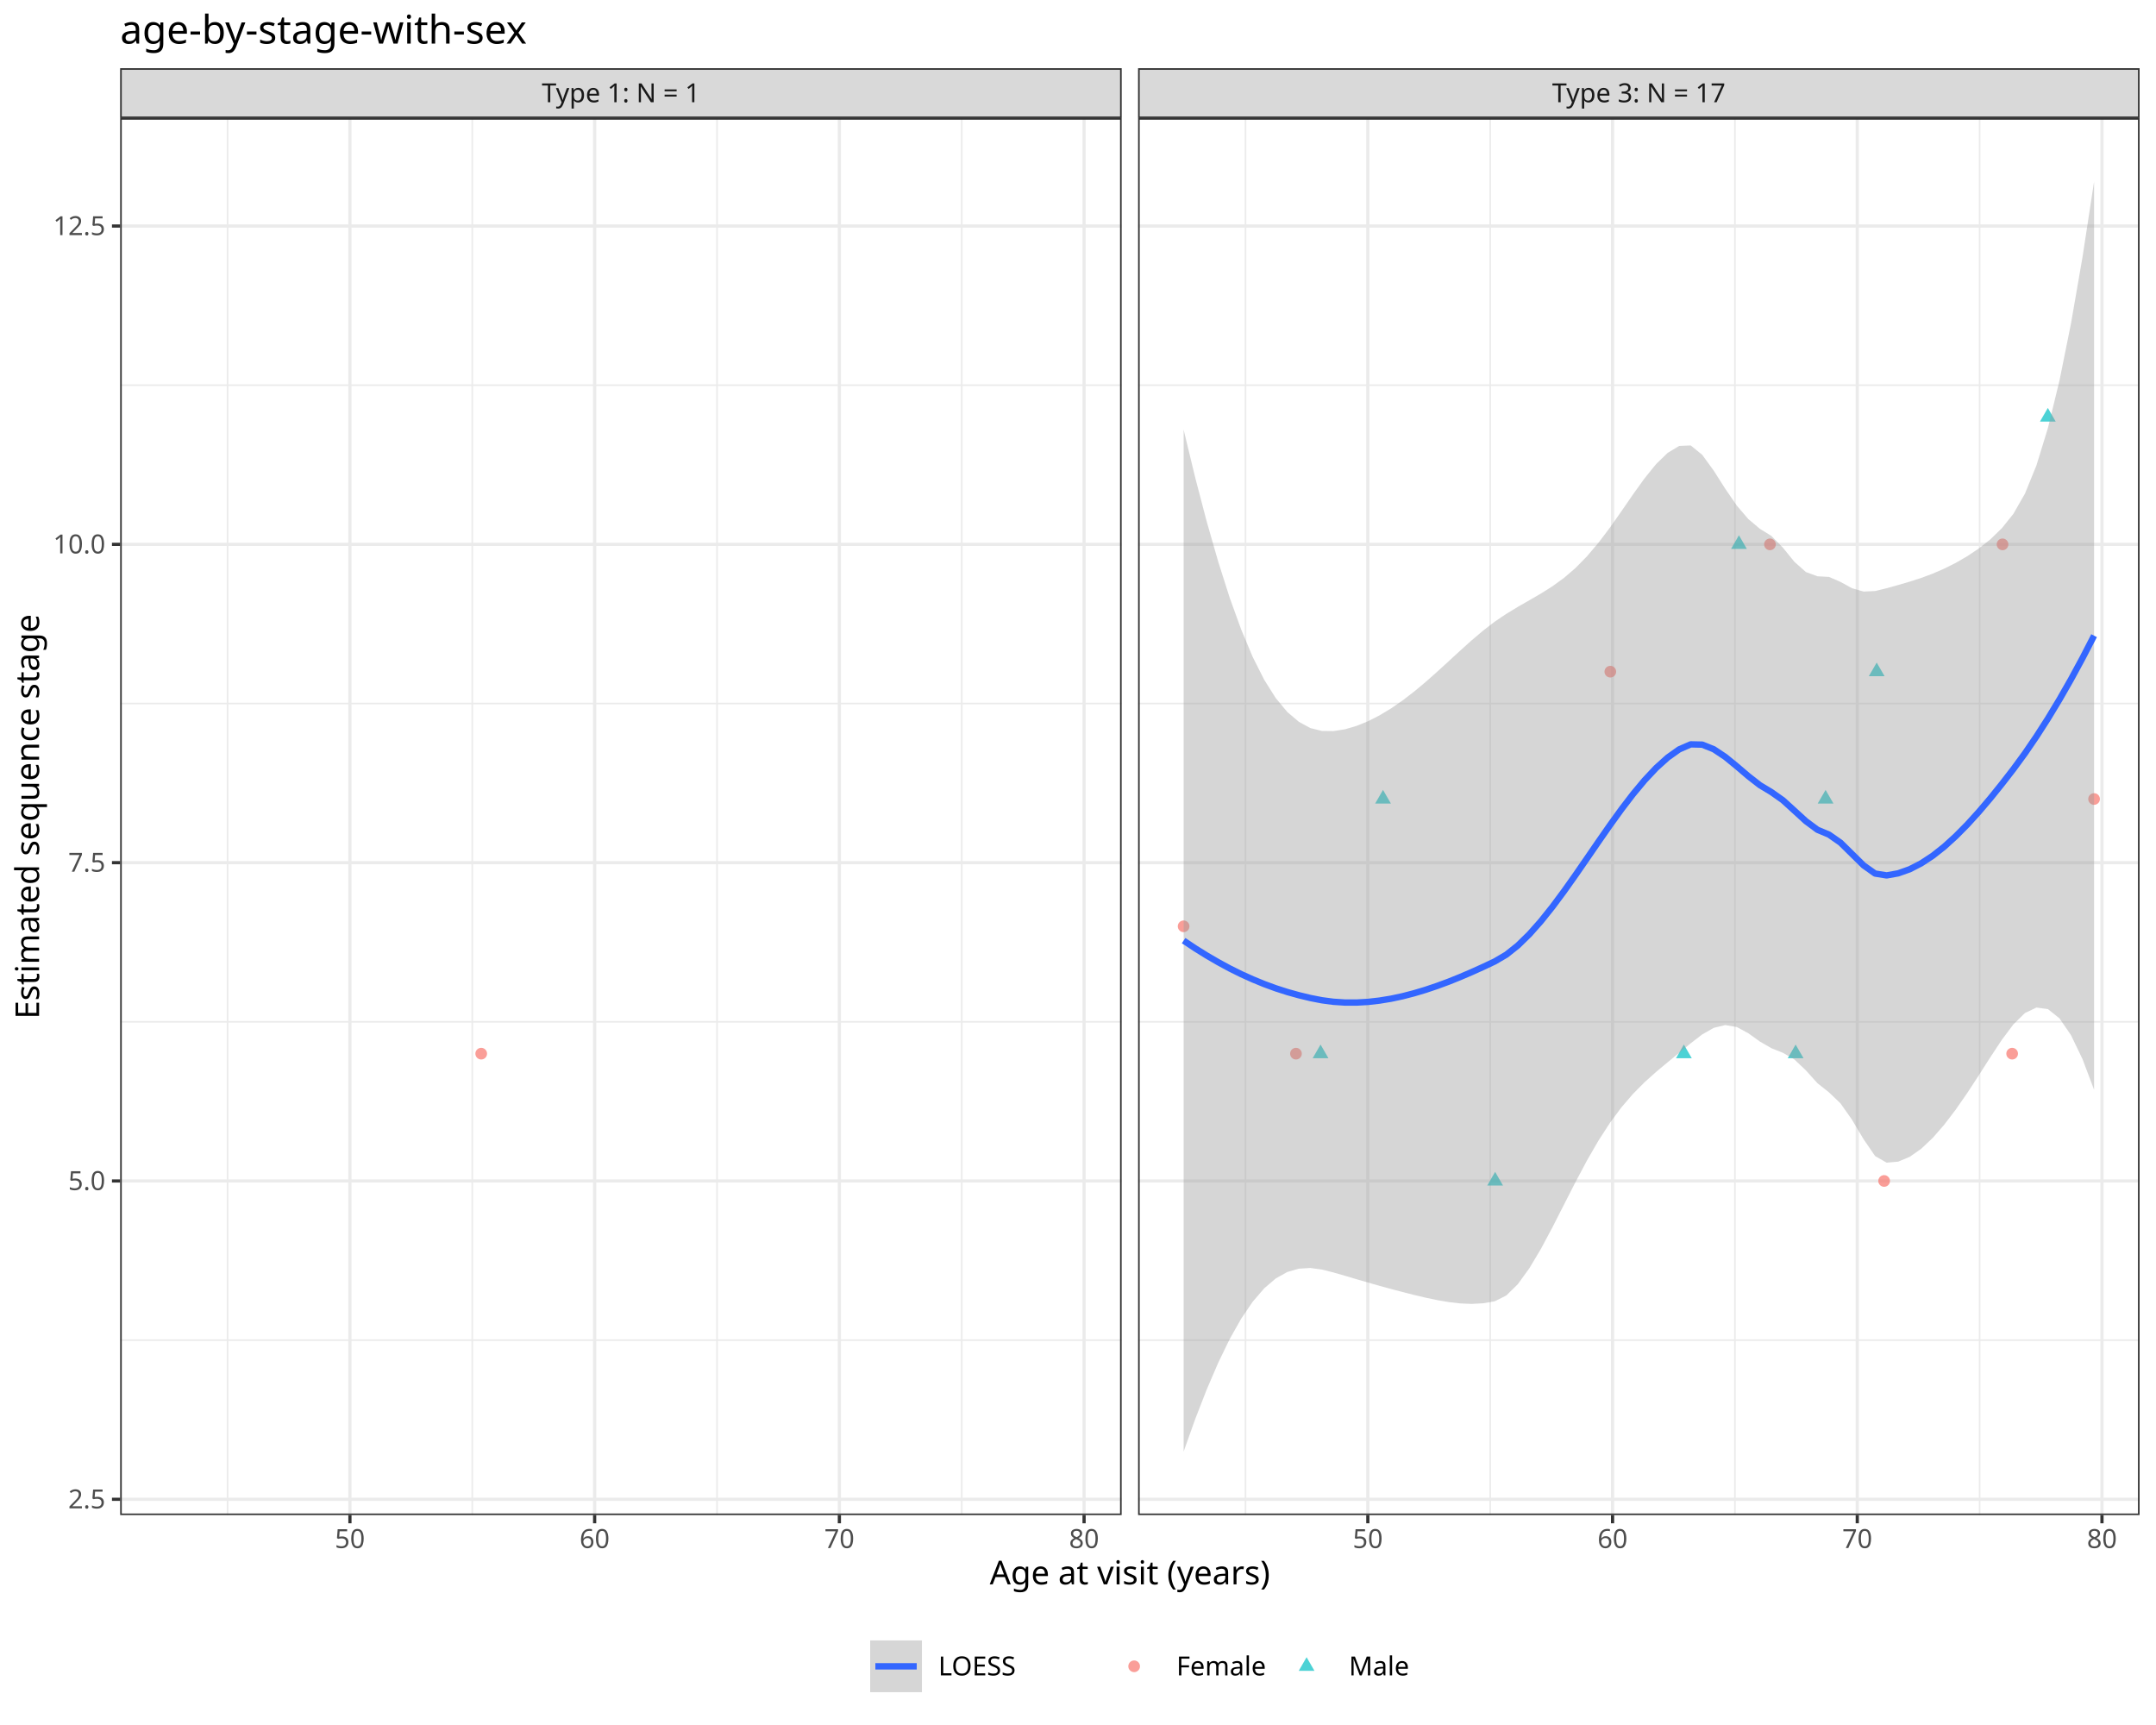
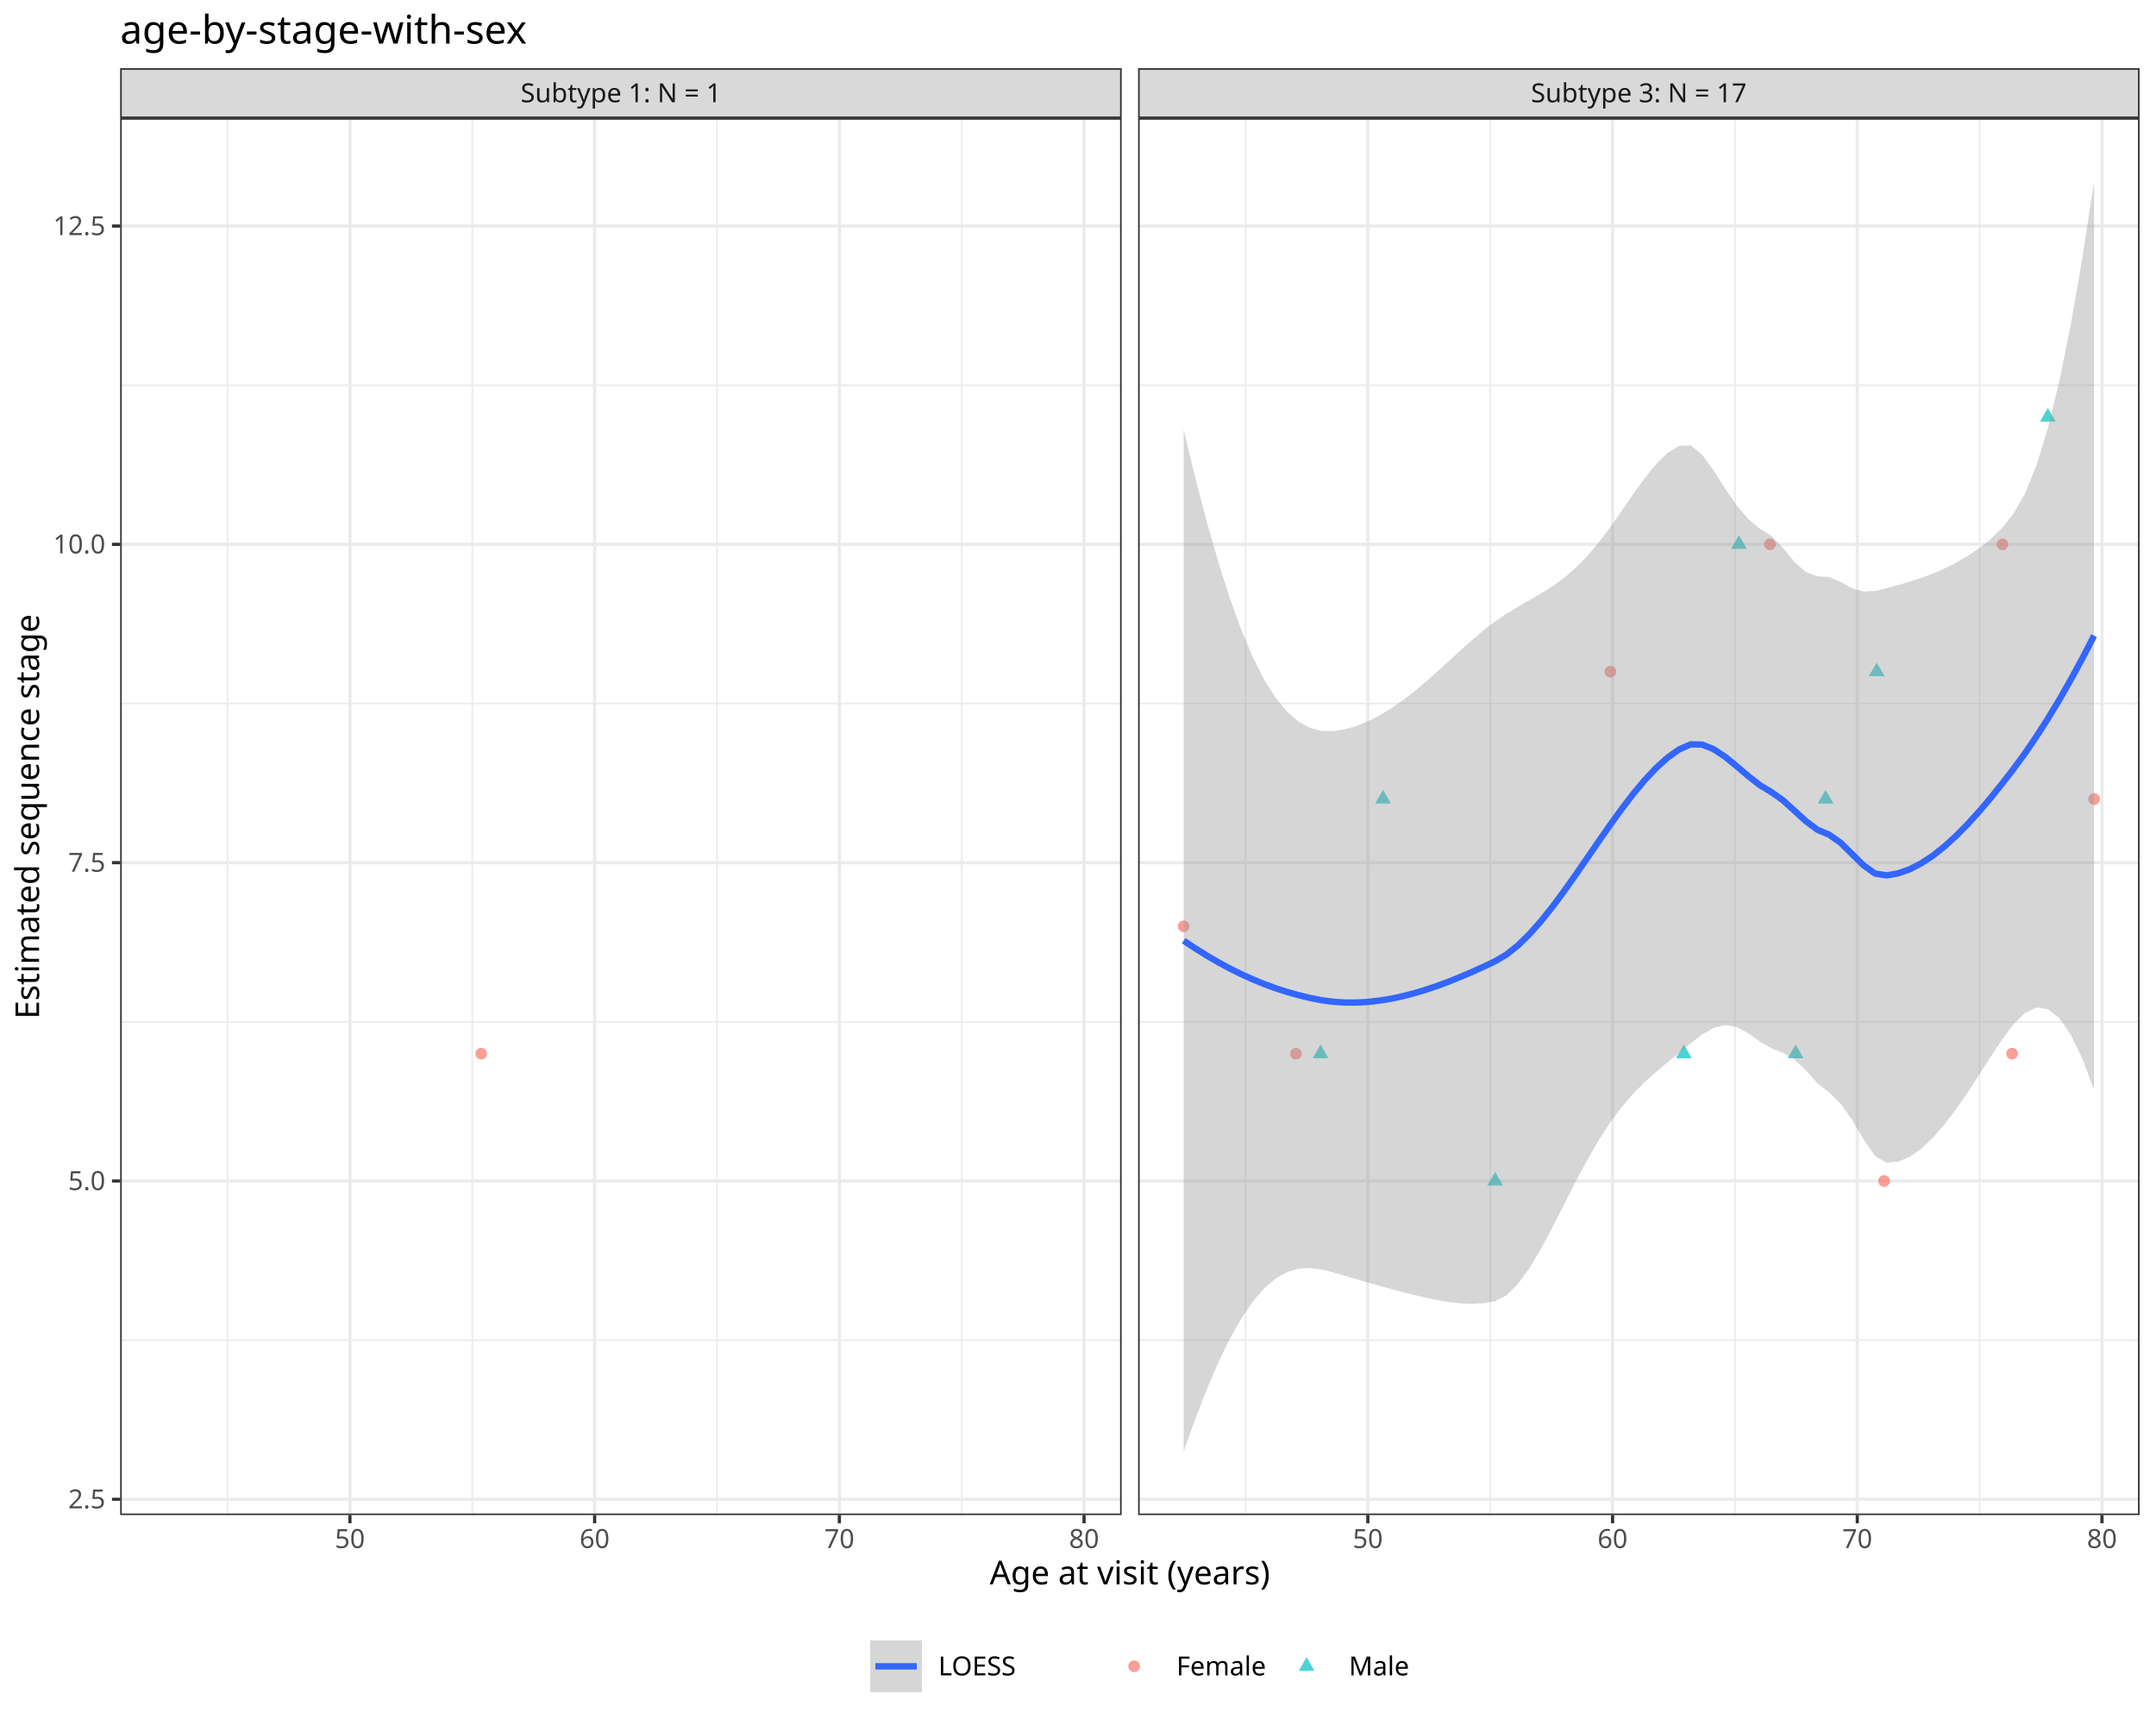
<svg xmlns="http://www.w3.org/2000/svg" class="svglite" data-engine-version="2.0" width="720.00pt" height="576.00pt" viewBox="0 0 720.00 576.00">
  <defs>
    <style type="text/css">
    .svglite line, .svglite polyline, .svglite polygon, .svglite path, .svglite rect, .svglite circle {
      fill: none;
      stroke: #000000;
      stroke-linecap: round;
      stroke-linejoin: round;
      stroke-miterlimit: 10.00;
    }
  </style>
  </defs>
  <rect width="100%" height="100%" style="stroke: none; fill: #FFFFFF;" />
  <defs>
    <clipPath id="cpMC4wMHw3MjAuMDB8MC4wMHw1NzYuMDA=">
      <rect x="0.00" y="0.00" width="720.00" height="576.00" />
    </clipPath>
  </defs>
  <g clip-path="url(#cpMC4wMHw3MjAuMDB8MC4wMHw1NzYuMDA=)">
    <rect x="0.00" y="0.00" width="720.00" height="576.00" style="stroke-width: 1.07; stroke: #FFFFFF; fill: #FFFFFF;" />
  </g>
  <defs>
    <clipPath id="cpNDAuMTN8Mzc0LjU5fDM5LjQzfDUwNS45MQ==">
      <rect x="40.13" y="39.43" width="334.45" height="466.48" />
    </clipPath>
  </defs>
  <g clip-path="url(#cpNDAuMTN8Mzc0LjU5fDM5LjQzfDUwNS45MQ==)">
    <rect x="40.13" y="39.43" width="334.45" height="466.48" style="stroke-width: 1.07; stroke: none; fill: #FFFFFF;" />
    <polyline points="40.13,447.49 374.59,447.49 " style="stroke-width: 0.53; stroke: #EBEBEB; stroke-linecap: butt;" />
    <polyline points="40.13,341.20 374.59,341.20 " style="stroke-width: 0.53; stroke: #EBEBEB; stroke-linecap: butt;" />
    <polyline points="40.13,234.91 374.59,234.91 " style="stroke-width: 0.53; stroke: #EBEBEB; stroke-linecap: butt;" />
    <polyline points="40.13,128.62 374.59,128.62 " style="stroke-width: 0.53; stroke: #EBEBEB; stroke-linecap: butt;" />
    <polyline points="76.00,505.91 76.00,39.43 " style="stroke-width: 0.53; stroke: #EBEBEB; stroke-linecap: butt;" />
    <polyline points="157.72,505.91 157.72,39.43 " style="stroke-width: 0.53; stroke: #EBEBEB; stroke-linecap: butt;" />
    <polyline points="239.45,505.91 239.45,39.43 " style="stroke-width: 0.53; stroke: #EBEBEB; stroke-linecap: butt;" />
    <polyline points="321.17,505.91 321.17,39.43 " style="stroke-width: 0.53; stroke: #EBEBEB; stroke-linecap: butt;" />
    <polyline points="40.13,500.63 374.59,500.63 " style="stroke-width: 1.07; stroke: #EBEBEB; stroke-linecap: butt;" />
    <polyline points="40.13,394.34 374.59,394.34 " style="stroke-width: 1.07; stroke: #EBEBEB; stroke-linecap: butt;" />
    <polyline points="40.13,288.06 374.59,288.06 " style="stroke-width: 1.07; stroke: #EBEBEB; stroke-linecap: butt;" />
    <polyline points="40.13,181.77 374.59,181.77 " style="stroke-width: 1.07; stroke: #EBEBEB; stroke-linecap: butt;" />
    <polyline points="40.13,75.48 374.59,75.48 " style="stroke-width: 1.07; stroke: #EBEBEB; stroke-linecap: butt;" />
    <polyline points="116.86,505.91 116.86,39.43 " style="stroke-width: 1.07; stroke: #EBEBEB; stroke-linecap: butt;" />
    <polyline points="198.58,505.91 198.58,39.43 " style="stroke-width: 1.07; stroke: #EBEBEB; stroke-linecap: butt;" />
    <polyline points="280.31,505.91 280.31,39.43 " style="stroke-width: 1.07; stroke: #EBEBEB; stroke-linecap: butt;" />
    <polyline points="362.03,505.91 362.03,39.43 " style="stroke-width: 1.07; stroke: #EBEBEB; stroke-linecap: butt;" />
    <circle cx="160.70" cy="351.83" r="1.95" style="stroke-width: 0.71; stroke: none; fill: #F8766D; fill-opacity: 0.70;" />
    <rect x="40.13" y="39.43" width="334.45" height="466.48" style="stroke-width: 1.07; stroke: #333333;" />
  </g>
  <g clip-path="url(#cpMC4wMHw3MjAuMDB8MC4wMHw1NzYuMDA=)">
</g>
  <defs>
    <clipPath id="cpMzgwLjA3fDcxNC41MnwzOS40M3w1MDUuOTE=">
      <rect x="380.07" y="39.43" width="334.45" height="466.48" />
    </clipPath>
  </defs>
  <g clip-path="url(#cpMzgwLjA3fDcxNC41MnwzOS40M3w1MDUuOTE=)">
    <rect x="380.07" y="39.43" width="334.45" height="466.48" style="stroke-width: 1.07; stroke: none; fill: #FFFFFF;" />
    <polyline points="380.07,447.49 714.52,447.49 " style="stroke-width: 0.53; stroke: #EBEBEB; stroke-linecap: butt;" />
    <polyline points="380.07,341.20 714.52,341.20 " style="stroke-width: 0.53; stroke: #EBEBEB; stroke-linecap: butt;" />
    <polyline points="380.07,234.91 714.52,234.91 " style="stroke-width: 0.53; stroke: #EBEBEB; stroke-linecap: butt;" />
    <polyline points="380.07,128.62 714.52,128.62 " style="stroke-width: 0.53; stroke: #EBEBEB; stroke-linecap: butt;" />
    <polyline points="415.93,505.91 415.93,39.43 " style="stroke-width: 0.53; stroke: #EBEBEB; stroke-linecap: butt;" />
    <polyline points="497.66,505.91 497.66,39.43 " style="stroke-width: 0.53; stroke: #EBEBEB; stroke-linecap: butt;" />
    <polyline points="579.38,505.91 579.38,39.43 " style="stroke-width: 0.53; stroke: #EBEBEB; stroke-linecap: butt;" />
    <polyline points="661.10,505.91 661.10,39.43 " style="stroke-width: 0.53; stroke: #EBEBEB; stroke-linecap: butt;" />
    <polyline points="380.07,500.63 714.52,500.63 " style="stroke-width: 1.07; stroke: #EBEBEB; stroke-linecap: butt;" />
    <polyline points="380.07,394.34 714.52,394.34 " style="stroke-width: 1.07; stroke: #EBEBEB; stroke-linecap: butt;" />
    <polyline points="380.07,288.06 714.52,288.06 " style="stroke-width: 1.07; stroke: #EBEBEB; stroke-linecap: butt;" />
    <polyline points="380.07,181.77 714.52,181.77 " style="stroke-width: 1.07; stroke: #EBEBEB; stroke-linecap: butt;" />
    <polyline points="380.07,75.48 714.52,75.48 " style="stroke-width: 1.07; stroke: #EBEBEB; stroke-linecap: butt;" />
    <polyline points="456.79,505.91 456.79,39.43 " style="stroke-width: 1.07; stroke: #EBEBEB; stroke-linecap: butt;" />
    <polyline points="538.52,505.91 538.52,39.43 " style="stroke-width: 1.07; stroke: #EBEBEB; stroke-linecap: butt;" />
    <polyline points="620.24,505.91 620.24,39.43 " style="stroke-width: 1.07; stroke: #EBEBEB; stroke-linecap: butt;" />
    <polyline points="701.96,505.91 701.96,39.43 " style="stroke-width: 1.07; stroke: #EBEBEB; stroke-linecap: butt;" />
    <polygon points="461.86,263.76 464.50,268.32 459.23,268.32 " style="stroke-width: 0.71; stroke: none; fill: #00BFC4; fill-opacity: 0.70;" />
    <polygon points="562.33,348.79 564.97,353.35 559.70,353.35 " style="stroke-width: 0.71; stroke: none; fill: #00BFC4; fill-opacity: 0.70;" />
    <circle cx="671.96" cy="351.83" r="1.95" style="stroke-width: 0.71; stroke: none; fill: #F8766D; fill-opacity: 0.70;" />
    <polygon points="441.00,348.79 443.63,353.35 438.37,353.35 " style="stroke-width: 0.71; stroke: none; fill: #00BFC4; fill-opacity: 0.70;" />
    <circle cx="668.75" cy="181.77" r="1.95" style="stroke-width: 0.71; stroke: none; fill: #F8766D; fill-opacity: 0.70;" />
    <polygon points="683.88,136.21 686.51,140.77 681.25,140.77 " style="stroke-width: 0.71; stroke: none; fill: #00BFC4; fill-opacity: 0.70;" />
    <circle cx="591.08" cy="181.77" r="1.95" style="stroke-width: 0.71; stroke: none; fill: #F8766D; fill-opacity: 0.70;" />
    <polygon points="580.72,178.73 583.36,183.29 578.09,183.29 " style="stroke-width: 0.71; stroke: none; fill: #00BFC4; fill-opacity: 0.70;" />
    <circle cx="395.27" cy="309.31" r="1.95" style="stroke-width: 0.71; stroke: none; fill: #F8766D; fill-opacity: 0.70;" />
    <circle cx="432.79" cy="351.83" r="1.95" style="stroke-width: 0.71; stroke: none; fill: #F8766D; fill-opacity: 0.70;" />
    <polygon points="599.65,348.79 602.29,353.35 597.02,353.35 " style="stroke-width: 0.71; stroke: none; fill: #00BFC4; fill-opacity: 0.70;" />
    <polygon points="626.73,221.24 629.36,225.80 624.09,225.80 " style="stroke-width: 0.71; stroke: none; fill: #00BFC4; fill-opacity: 0.70;" />
    <circle cx="537.77" cy="224.28" r="1.95" style="stroke-width: 0.71; stroke: none; fill: #F8766D; fill-opacity: 0.70;" />
    <polygon points="609.66,263.76 612.29,268.32 607.02,268.32 " style="stroke-width: 0.71; stroke: none; fill: #00BFC4; fill-opacity: 0.70;" />
    <circle cx="699.32" cy="266.80" r="1.95" style="stroke-width: 0.71; stroke: none; fill: #F8766D; fill-opacity: 0.70;" />
    <polygon points="499.30,391.30 501.93,395.86 496.67,395.86 " style="stroke-width: 0.71; stroke: none; fill: #00BFC4; fill-opacity: 0.70;" />
    <circle cx="629.21" cy="394.34" r="1.95" style="stroke-width: 0.71; stroke: none; fill: #F8766D; fill-opacity: 0.70;" />
    <polygon points="395.27,143.44 399.12,159.38 402.97,174.10 406.82,187.53 410.66,199.60 414.51,210.24 418.36,219.40 422.21,227.03 426.06,233.13 429.91,237.76 433.76,241.02 437.60,243.11 441.45,244.08 445.30,244.12 449.15,243.52 453.00,242.39 456.85,240.83 460.70,238.87 464.55,236.55 468.39,233.89 472.24,230.93 476.09,227.72 479.94,224.31 483.79,220.79 487.64,217.25 491.49,213.79 495.34,210.53 499.18,207.57 503.03,204.98 506.88,202.64 510.73,200.43 514.58,198.20 518.43,195.77 522.28,192.98 526.13,189.68 529.97,185.76 533.82,181.22 537.67,176.13 541.52,170.65 545.37,165.06 549.22,159.70 553.07,154.95 556.92,151.22 560.76,148.90 564.61,148.73 568.46,151.87 572.31,157.16 576.16,163.21 580.01,168.83 583.86,173.32 587.71,176.57 591.55,178.95 595.40,182.87 599.25,187.61 603.10,191.02 606.95,192.43 610.80,192.64 614.65,194.31 618.49,196.42 622.34,197.53 626.19,197.35 630.04,196.41 633.89,195.35 637.74,194.22 641.59,192.98 645.44,191.54 649.28,189.88 653.13,187.95 656.98,185.72 660.83,183.14 664.68,180.10 668.53,176.37 672.38,171.57 676.23,164.84 680.07,155.41 683.92,142.88 687.77,127.06 691.62,107.98 695.47,85.77 699.32,60.64 699.32,363.87 695.47,353.67 691.62,345.66 687.77,340.04 683.92,336.96 680.07,336.43 676.23,338.27 672.38,342.05 668.53,347.19 664.68,353.02 660.83,359.05 656.98,364.95 653.13,370.50 649.28,375.55 645.44,379.96 641.59,383.59 637.74,386.29 633.89,387.89 630.04,388.22 626.19,386.02 622.34,380.39 618.49,373.91 614.65,368.45 610.80,364.75 606.95,361.71 603.10,357.43 599.25,353.78 595.40,351.54 591.55,350.00 587.71,347.78 583.86,345.02 580.01,342.94 576.16,342.28 572.31,343.21 568.46,345.41 564.61,348.37 560.76,351.55 556.92,354.70 553.07,357.91 549.22,361.36 545.37,365.24 541.52,369.71 537.67,374.90 533.82,380.85 529.97,387.51 526.13,394.73 522.28,402.28 518.43,409.84 514.58,417.04 510.73,423.49 506.88,428.80 503.03,432.58 499.18,434.51 495.34,435.18 491.49,435.39 487.64,435.23 483.79,434.78 479.94,434.12 476.09,433.31 472.24,432.40 468.39,431.43 464.55,430.41 460.70,429.36 456.85,428.26 453.00,427.14 449.15,426.00 445.30,424.89 441.45,423.92 437.60,423.39 433.76,423.63 429.91,424.73 426.06,426.88 422.21,430.17 418.36,434.64 414.51,440.31 410.66,447.13 406.82,455.05 402.97,464.01 399.12,473.91 395.27,484.71 " style="stroke-width: 0.00; stroke: none; stroke-linecap: butt; fill: #999999; fill-opacity: 0.40;" />
    <polyline points="395.27,143.44 399.12,159.38 402.97,174.10 406.82,187.53 410.66,199.60 414.51,210.24 418.36,219.40 422.21,227.03 426.06,233.13 429.91,237.76 433.76,241.02 437.60,243.11 441.45,244.08 445.30,244.12 449.15,243.52 453.00,242.39 456.85,240.83 460.70,238.87 464.55,236.55 468.39,233.89 472.24,230.93 476.09,227.72 479.94,224.31 483.79,220.79 487.64,217.25 491.49,213.79 495.34,210.53 499.18,207.57 503.03,204.98 506.88,202.64 510.73,200.43 514.58,198.20 518.43,195.77 522.28,192.98 526.13,189.68 529.97,185.76 533.82,181.22 537.67,176.13 541.52,170.65 545.37,165.06 549.22,159.70 553.07,154.95 556.92,151.22 560.76,148.90 564.61,148.73 568.46,151.87 572.31,157.16 576.16,163.21 580.01,168.83 583.86,173.32 587.71,176.57 591.55,178.95 595.40,182.87 599.25,187.61 603.10,191.02 606.95,192.43 610.80,192.64 614.65,194.31 618.49,196.42 622.34,197.53 626.19,197.35 630.04,196.41 633.89,195.35 637.74,194.22 641.59,192.98 645.44,191.54 649.28,189.88 653.13,187.95 656.98,185.72 660.83,183.14 664.68,180.10 668.53,176.37 672.38,171.57 676.23,164.84 680.07,155.41 683.92,142.88 687.77,127.06 691.62,107.98 695.47,85.77 699.32,60.64 " style="stroke-width: 2.13; stroke: none; stroke-linecap: butt;" />
    <polyline points="699.32,363.87 695.47,353.67 691.62,345.66 687.77,340.04 683.92,336.96 680.07,336.43 676.23,338.27 672.38,342.05 668.53,347.19 664.68,353.02 660.83,359.05 656.98,364.95 653.13,370.50 649.28,375.55 645.44,379.96 641.59,383.59 637.74,386.29 633.89,387.89 630.04,388.22 626.19,386.02 622.34,380.39 618.49,373.91 614.65,368.45 610.80,364.75 606.95,361.71 603.10,357.43 599.25,353.78 595.40,351.54 591.55,350.00 587.71,347.78 583.86,345.02 580.01,342.94 576.16,342.28 572.31,343.21 568.46,345.41 564.61,348.37 560.76,351.55 556.92,354.70 553.07,357.91 549.22,361.36 545.37,365.24 541.52,369.71 537.67,374.90 533.82,380.85 529.97,387.51 526.13,394.73 522.28,402.28 518.43,409.84 514.58,417.04 510.73,423.49 506.88,428.80 503.03,432.58 499.18,434.51 495.34,435.18 491.49,435.39 487.64,435.23 483.79,434.78 479.94,434.12 476.09,433.31 472.24,432.40 468.39,431.43 464.55,430.41 460.70,429.36 456.85,428.26 453.00,427.14 449.15,426.00 445.30,424.89 441.45,423.92 437.60,423.39 433.76,423.63 429.91,424.73 426.06,426.88 422.21,430.17 418.36,434.64 414.51,440.31 410.66,447.13 406.82,455.05 402.97,464.01 399.12,473.91 395.27,484.71 " style="stroke-width: 2.13; stroke: none; stroke-linecap: butt;" />
    <polyline points="395.27,314.08 399.12,316.65 402.97,319.05 406.82,321.29 410.66,323.37 414.51,325.28 418.36,327.02 422.21,328.60 426.06,330.01 429.91,331.25 433.76,332.32 437.60,333.25 441.45,334.00 445.30,334.51 449.15,334.76 453.00,334.77 456.85,334.55 460.70,334.11 464.55,333.48 468.39,332.66 472.24,331.66 476.09,330.51 479.94,329.21 483.79,327.79 487.64,326.24 491.49,324.59 495.34,322.85 499.18,321.04 503.03,318.78 506.88,315.72 510.73,311.96 514.58,307.62 518.43,302.81 522.28,297.63 526.13,292.20 529.97,286.64 533.82,281.04 537.67,275.51 541.52,270.18 545.37,265.15 549.22,260.53 553.07,256.43 556.92,252.96 560.76,250.23 564.61,248.55 568.46,248.64 572.31,250.18 576.16,252.74 580.01,255.88 583.86,259.17 587.71,262.17 591.55,264.48 595.40,267.20 599.25,270.70 603.10,274.22 606.95,277.07 610.80,278.69 614.65,281.38 618.49,285.16 622.34,288.96 626.19,291.69 630.04,292.31 633.89,291.62 637.74,290.26 641.59,288.28 645.44,285.75 649.28,282.72 653.13,279.22 656.98,275.33 660.83,271.09 664.68,266.56 668.53,261.78 672.38,256.81 676.23,251.55 680.07,245.92 683.92,239.92 687.77,233.55 691.62,226.82 695.47,219.72 699.32,212.26 " style="stroke-width: 2.13; stroke: #3366FF; stroke-linecap: butt;" />
    <rect x="380.07" y="39.43" width="334.45" height="466.48" style="stroke-width: 1.07; stroke: #333333;" />
  </g>
  <g clip-path="url(#cpMC4wMHw3MjAuMDB8MC4wMHw1NzYuMDA=)">
</g>
  <defs>
    <clipPath id="cpNDAuMTN8Mzc0LjU5fDIyLjc4fDM5LjQz">
      <rect x="40.13" y="22.78" width="334.45" height="16.65" />
    </clipPath>
  </defs>
  <g clip-path="url(#cpNDAuMTN8Mzc0LjU5fDIyLjc4fDM5LjQz)">
    <rect x="40.13" y="22.78" width="334.45" height="16.65" style="stroke-width: 1.07; stroke: #333333; fill: #D9D9D9;" />
-     <text x="207.36" y="34.14" text-anchor="middle" style="font-size: 8.80px; fill: #1A1A1A; font-family: sans;" textLength="53.08px" lengthAdjust="spacingAndGlyphs">Type 1: N = 1</text>
+     <text x="207.36" y="34.14" text-anchor="middle" style="font-size: 8.80px; fill: #1A1A1A; font-family: sans;" textLength="65.81px" lengthAdjust="spacingAndGlyphs">Subtype 1: N = 1</text>
  </g>
  <g clip-path="url(#cpMC4wMHw3MjAuMDB8MC4wMHw1NzYuMDA=)">
</g>
  <defs>
    <clipPath id="cpMzgwLjA3fDcxNC41MnwyMi43OHwzOS40Mw==">
      <rect x="380.07" y="22.78" width="334.45" height="16.65" />
    </clipPath>
  </defs>
  <g clip-path="url(#cpMzgwLjA3fDcxNC41MnwyMi43OHwzOS40Mw==)">
    <rect x="380.07" y="22.78" width="334.45" height="16.65" style="stroke-width: 1.07; stroke: #333333; fill: #D9D9D9;" />
-     <text x="547.29" y="34.14" text-anchor="middle" style="font-size: 8.80px; fill: #1A1A1A; font-family: sans;" textLength="57.97px" lengthAdjust="spacingAndGlyphs">Type 3: N = 17</text>
+     <text x="547.29" y="34.14" text-anchor="middle" style="font-size: 8.80px; fill: #1A1A1A; font-family: sans;" textLength="70.70px" lengthAdjust="spacingAndGlyphs">Subtype 3: N = 17</text>
  </g>
  <g clip-path="url(#cpMC4wMHw3MjAuMDB8MC4wMHw1NzYuMDA=)">
    <polyline points="116.86,508.65 116.86,505.91 " style="stroke-width: 1.07; stroke: #333333; stroke-linecap: butt;" />
    <polyline points="198.58,508.65 198.58,505.91 " style="stroke-width: 1.07; stroke: #333333; stroke-linecap: butt;" />
    <polyline points="280.31,508.65 280.31,505.91 " style="stroke-width: 1.07; stroke: #333333; stroke-linecap: butt;" />
    <polyline points="362.03,508.65 362.03,505.91 " style="stroke-width: 1.07; stroke: #333333; stroke-linecap: butt;" />
    <text x="116.86" y="516.90" text-anchor="middle" style="font-size: 8.80px; fill: #4D4D4D; font-family: sans;" textLength="9.79px" lengthAdjust="spacingAndGlyphs">50</text>
    <text x="198.58" y="516.90" text-anchor="middle" style="font-size: 8.80px; fill: #4D4D4D; font-family: sans;" textLength="9.79px" lengthAdjust="spacingAndGlyphs">60</text>
    <text x="280.31" y="516.90" text-anchor="middle" style="font-size: 8.80px; fill: #4D4D4D; font-family: sans;" textLength="9.79px" lengthAdjust="spacingAndGlyphs">70</text>
    <text x="362.03" y="516.90" text-anchor="middle" style="font-size: 8.80px; fill: #4D4D4D; font-family: sans;" textLength="9.79px" lengthAdjust="spacingAndGlyphs">80</text>
    <polyline points="456.79,508.65 456.79,505.91 " style="stroke-width: 1.07; stroke: #333333; stroke-linecap: butt;" />
    <polyline points="538.52,508.65 538.52,505.91 " style="stroke-width: 1.07; stroke: #333333; stroke-linecap: butt;" />
    <polyline points="620.24,508.65 620.24,505.91 " style="stroke-width: 1.07; stroke: #333333; stroke-linecap: butt;" />
    <polyline points="701.96,508.65 701.96,505.91 " style="stroke-width: 1.07; stroke: #333333; stroke-linecap: butt;" />
    <text x="456.79" y="516.90" text-anchor="middle" style="font-size: 8.80px; fill: #4D4D4D; font-family: sans;" textLength="9.79px" lengthAdjust="spacingAndGlyphs">50</text>
    <text x="538.52" y="516.90" text-anchor="middle" style="font-size: 8.80px; fill: #4D4D4D; font-family: sans;" textLength="9.79px" lengthAdjust="spacingAndGlyphs">60</text>
    <text x="620.24" y="516.90" text-anchor="middle" style="font-size: 8.80px; fill: #4D4D4D; font-family: sans;" textLength="9.79px" lengthAdjust="spacingAndGlyphs">70</text>
    <text x="701.96" y="516.90" text-anchor="middle" style="font-size: 8.80px; fill: #4D4D4D; font-family: sans;" textLength="9.79px" lengthAdjust="spacingAndGlyphs">80</text>
    <text x="35.20" y="503.66" text-anchor="end" style="font-size: 8.80px; fill: #4D4D4D; font-family: sans;" textLength="12.23px" lengthAdjust="spacingAndGlyphs">2.5</text>
    <text x="35.20" y="397.37" text-anchor="end" style="font-size: 8.80px; fill: #4D4D4D; font-family: sans;" textLength="12.23px" lengthAdjust="spacingAndGlyphs">5.0</text>
    <text x="35.20" y="291.08" text-anchor="end" style="font-size: 8.80px; fill: #4D4D4D; font-family: sans;" textLength="12.23px" lengthAdjust="spacingAndGlyphs">7.5</text>
    <text x="35.20" y="184.79" text-anchor="end" style="font-size: 8.80px; fill: #4D4D4D; font-family: sans;" textLength="17.13px" lengthAdjust="spacingAndGlyphs">10.0</text>
    <text x="35.20" y="78.51" text-anchor="end" style="font-size: 8.80px; fill: #4D4D4D; font-family: sans;" textLength="17.13px" lengthAdjust="spacingAndGlyphs">12.5</text>
    <polyline points="37.39,500.63 40.13,500.63 " style="stroke-width: 1.07; stroke: #333333; stroke-linecap: butt;" />
    <polyline points="37.39,394.34 40.13,394.34 " style="stroke-width: 1.07; stroke: #333333; stroke-linecap: butt;" />
    <polyline points="37.39,288.06 40.13,288.06 " style="stroke-width: 1.07; stroke: #333333; stroke-linecap: butt;" />
    <polyline points="37.39,181.77 40.13,181.77 " style="stroke-width: 1.07; stroke: #333333; stroke-linecap: butt;" />
    <polyline points="37.39,75.48 40.13,75.48 " style="stroke-width: 1.07; stroke: #333333; stroke-linecap: butt;" />
    <text x="377.33" y="529.04" text-anchor="middle" style="font-size: 11.00px; font-family: sans;" textLength="91.10px" lengthAdjust="spacingAndGlyphs">Age at visit (years)</text>
    <text transform="translate(13.05,272.67) rotate(-90)" text-anchor="middle" style="font-size: 11.00px; font-family: sans;" textLength="129.66px" lengthAdjust="spacingAndGlyphs">Estimated sequence stage</text>
    <rect x="279.64" y="542.28" width="68.55" height="28.24" style="stroke-width: 1.07; stroke: none; fill: #FFFFFF;" />
    <rect x="290.60" y="547.76" width="17.28" height="17.28" style="stroke-width: 1.07; stroke: none; fill: #FFFFFF;" />
    <rect x="290.60" y="547.76" width="17.28" height="17.28" style="stroke-width: 0.75; stroke: none; fill: #999999; fill-opacity: 0.40;" />
    <line x1="292.33" y1="556.40" x2="306.15" y2="556.40" style="stroke-width: 2.13; stroke: #3366FF; stroke-linecap: butt;" />
    <text x="313.36" y="559.43" style="font-size: 8.80px; font-family: sans;" textLength="29.36px" lengthAdjust="spacingAndGlyphs">LOESS</text>
    <rect x="359.15" y="542.28" width="115.86" height="28.24" style="stroke-width: 1.07; stroke: none; fill: #FFFFFF;" />
    <rect x="370.11" y="547.76" width="17.28" height="17.28" style="stroke-width: 1.07; stroke: none; fill: #FFFFFF;" />
    <circle cx="378.75" cy="556.40" r="1.95" style="stroke-width: 0.71; stroke: none; fill: #F8766D; fill-opacity: 0.70;" />
    <rect x="427.70" y="547.76" width="17.28" height="17.28" style="stroke-width: 1.07; stroke: none; fill: #FFFFFF;" />
    <polygon points="436.34,553.36 438.97,557.92 433.71,557.92 " style="stroke-width: 0.71; stroke: none; fill: #00BFC4; fill-opacity: 0.70;" />
    <text x="392.87" y="559.43" style="font-size: 8.80px; font-family: sans;" textLength="29.35px" lengthAdjust="spacingAndGlyphs">Female</text>
    <text x="450.46" y="559.43" style="font-size: 8.80px; font-family: sans;" textLength="19.08px" lengthAdjust="spacingAndGlyphs">Male</text>
    <text x="40.13" y="14.56" style="font-size: 13.20px; font-family: sans;" textLength="129.88px" lengthAdjust="spacingAndGlyphs">age-by-stage-with-sex</text>
  </g>
</svg>
